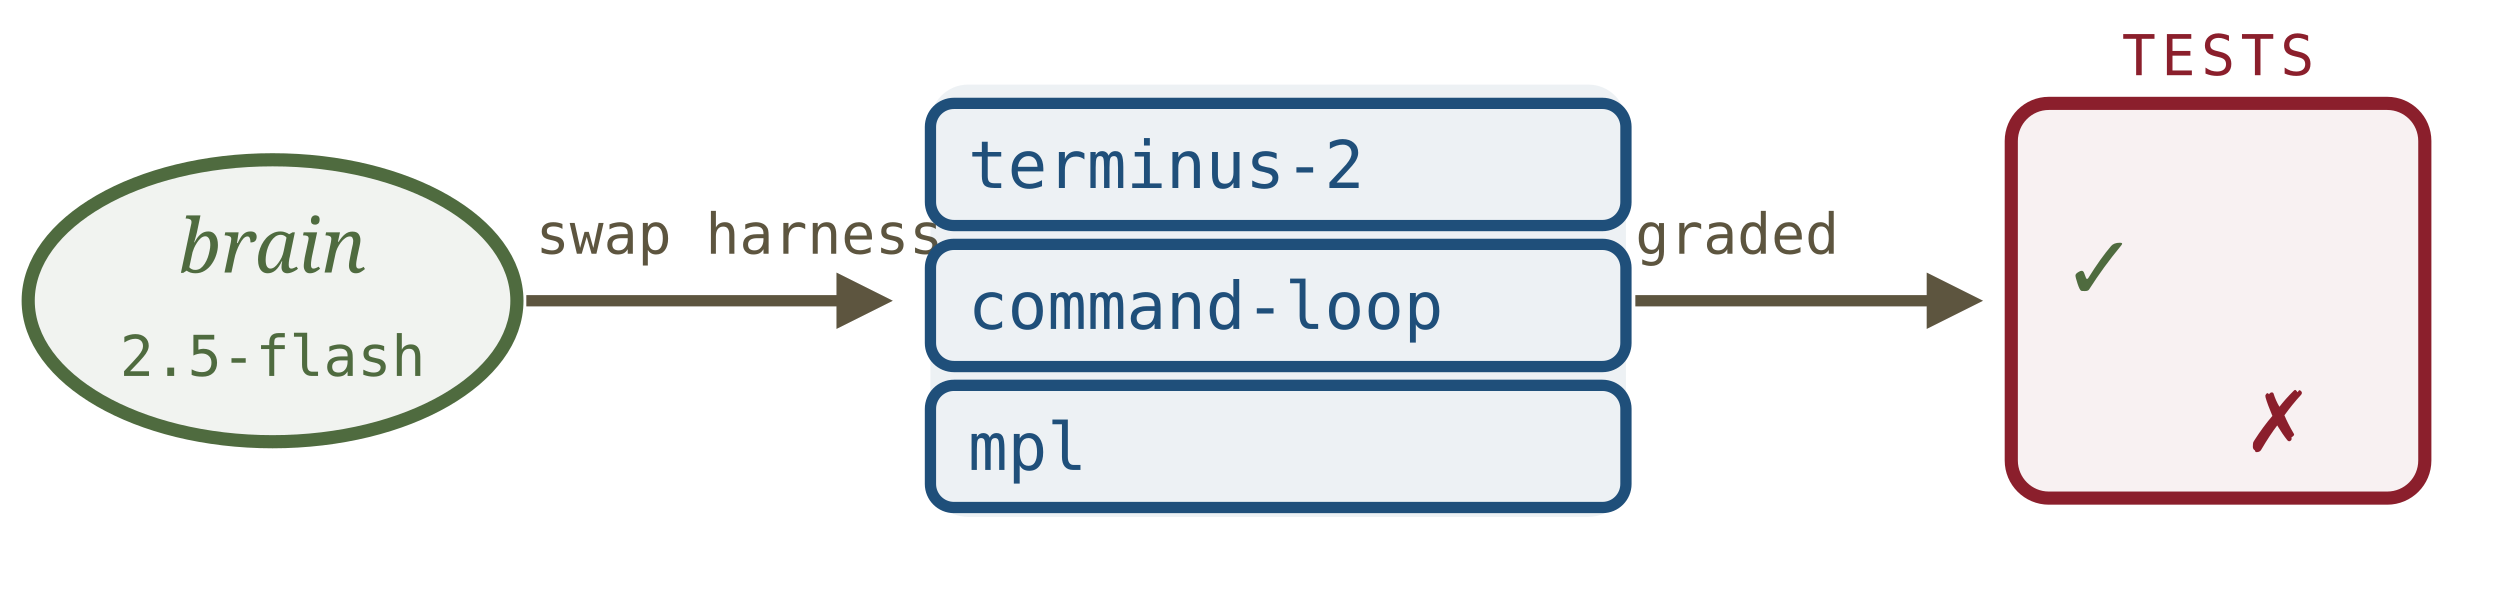
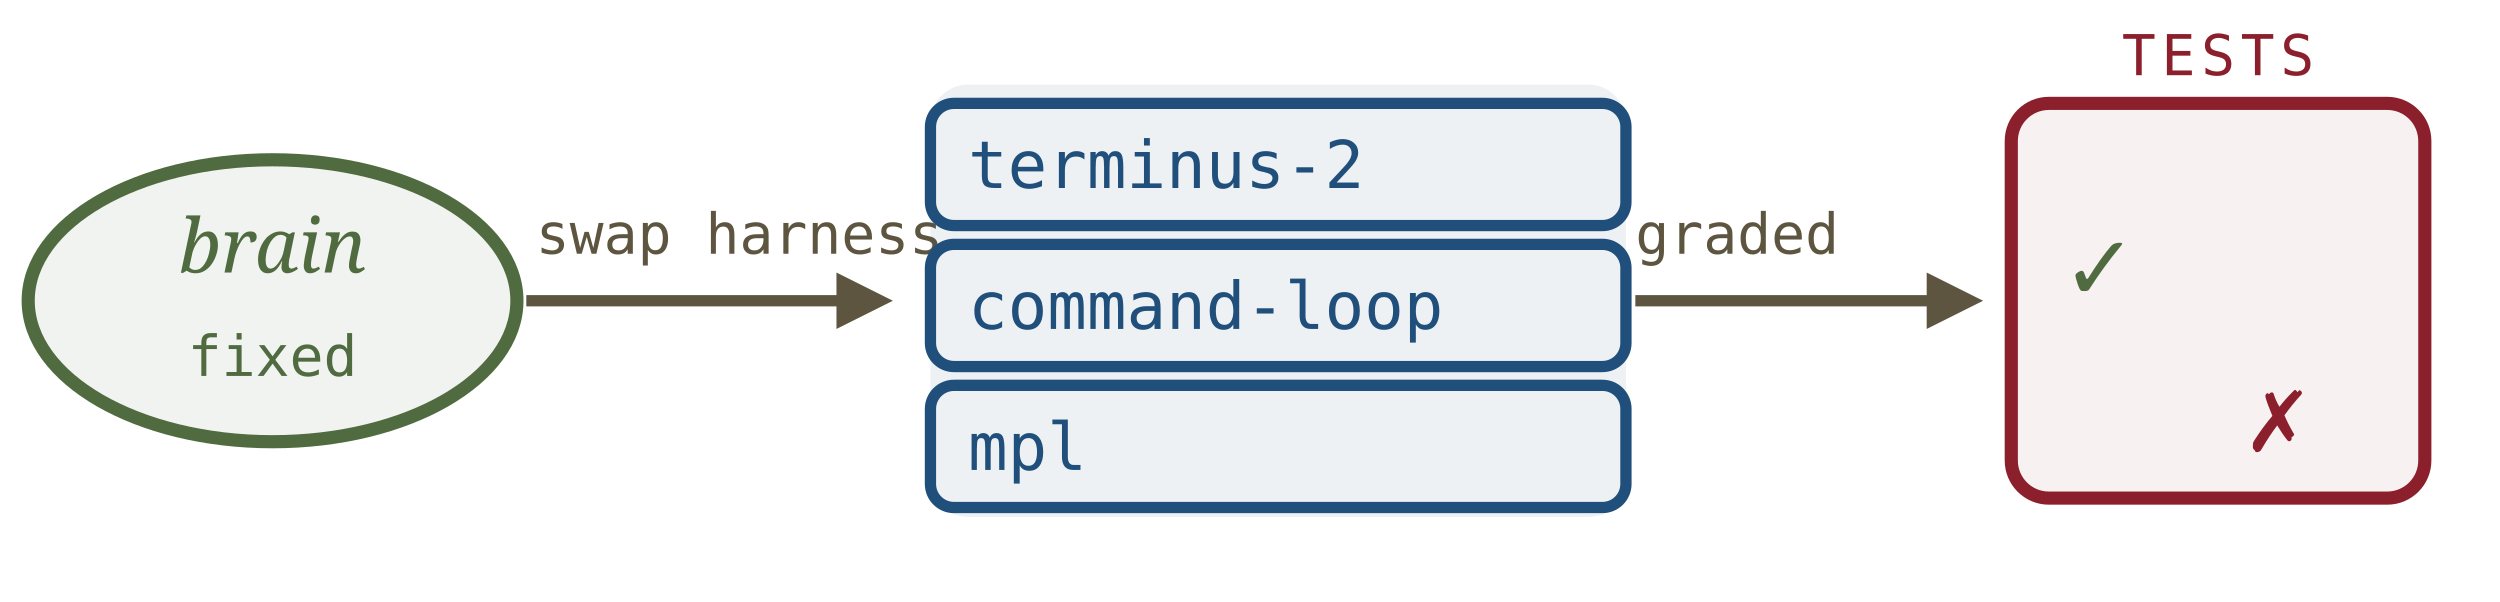
<svg xmlns="http://www.w3.org/2000/svg" width="266" height="64" viewBox="0 0 266 64" role="img" aria-label="Harness-comparison glyph: one fixed brain disc (gemini-2.5-flash, sage) feeds three stacked cage tiles (blueprint) -- terminus-2, command-loop, and mpl -- and all three are graded on the same Terminal-Bench tests gate (oxblood) that returns pass or fail">
  <style>
    .ink            { color: #1a1810; }
    .muted          { color: #5d553f; }
    .oxblood        { color: #8b1f2c; }
    .blueprint      { color: #1f4f7a; }
    .sage           { color: #4f6b3f; }
    .blueprint-tint { color: rgba(31, 79, 122, 0.08); }
    .sage-tint      { color: rgba(79, 107, 63, 0.08); }
    .oxblood-tint   { color: rgba(139, 31, 44, 0.06); }
    @media (prefers-color-scheme: dark) {
      .ink            { color: #ede2c4; }
      .muted          { color: #a89c7d; }
      .oxblood        { color: #e09098; }
      .blueprint      { color: #88c0e8; }
      .sage           { color: #b1c98c; }
      .blueprint-tint { color: rgba(136, 192, 232, 0.10); }
      .sage-tint      { color: rgba(177, 201, 140, 0.10); }
      .oxblood-tint   { color: rgba(224, 144, 152, 0.10); }
    }
  </style>
  <g class="sage-tint" stroke="none" fill="currentColor">
    <ellipse cx="29" cy="32" rx="26" ry="15" />
  </g>
  <g class="sage" stroke="currentColor" fill="currentColor">
    <ellipse cx="29" cy="32" rx="26" ry="15" stroke-width="1.4" fill="none" />
    <text x="29" y="29" font-family="Fraunces, serif" font-size="8" font-style="italic" text-anchor="middle" stroke="none">brain</text>
-     <text x="29" y="40" font-family="JetBrains Mono, monospace" font-size="6" text-anchor="middle" stroke="none">2.5-flash</text>
+     <text x="29" y="40" font-family="JetBrains Mono, monospace" font-size="6" text-anchor="middle" stroke="none">fixed</text>
  </g>
  <g class="muted" stroke="currentColor" fill="currentColor">
    <line x1="56" y1="32" x2="92" y2="32" stroke-width="1.2" />
    <polygon points="95,32 89,29 89,35" stroke="none" />
    <text x="57" y="27" font-family="JetBrains Mono, monospace" font-size="6" stroke="none">swap harness</text>
  </g>
  <g class="blueprint-tint" stroke="none" fill="currentColor">
    <rect x="99" y="9" width="74" height="46" rx="4" />
  </g>
  <g class="blueprint" stroke="currentColor" fill="currentColor">
    <rect x="99" y="11" width="74" height="13" rx="2.5" stroke-width="1.2" fill="none" />
    <text x="103" y="20" font-family="JetBrains Mono, monospace" font-size="7" stroke="none">terminus-2</text>
    <rect x="99" y="26" width="74" height="13" rx="2.5" stroke-width="1.2" fill="none" />
    <text x="103" y="35" font-family="JetBrains Mono, monospace" font-size="7" stroke="none">command-loop</text>
    <rect x="99" y="41" width="74" height="13" rx="2.5" stroke-width="1.2" fill="none" />
    <text x="103" y="50" font-family="JetBrains Mono, monospace" font-size="7" stroke="none">mpl</text>
  </g>
  <g class="muted" stroke="currentColor" fill="currentColor">
    <line x1="174" y1="32" x2="208" y2="32" stroke-width="1.2" />
    <polygon points="211,32 205,29 205,35" stroke="none" />
    <text x="174" y="27" font-family="JetBrains Mono, monospace" font-size="6" stroke="none">graded</text>
  </g>
  <g class="oxblood-tint" stroke="none" fill="currentColor">
    <rect x="214" y="11" width="44" height="42" rx="4" />
  </g>
  <g class="oxblood" stroke="currentColor" fill="currentColor">
    <rect x="214" y="11" width="44" height="42" rx="4" stroke-width="1.4" fill="none" />
    <text x="236" y="8" font-family="JetBrains Mono, monospace" font-size="6" letter-spacing="0.1em" text-anchor="middle" stroke="none">TESTS</text>
  </g>
  <g class="sage" stroke="none" fill="currentColor">
    <text x="220" y="32" font-family="JetBrains Mono, monospace" font-size="11" stroke="none">✓</text>
  </g>
  <g class="oxblood" stroke="none" fill="currentColor">
    <text x="239" y="48" font-family="JetBrains Mono, monospace" font-size="11" stroke="none">✗</text>
  </g>
</svg>
